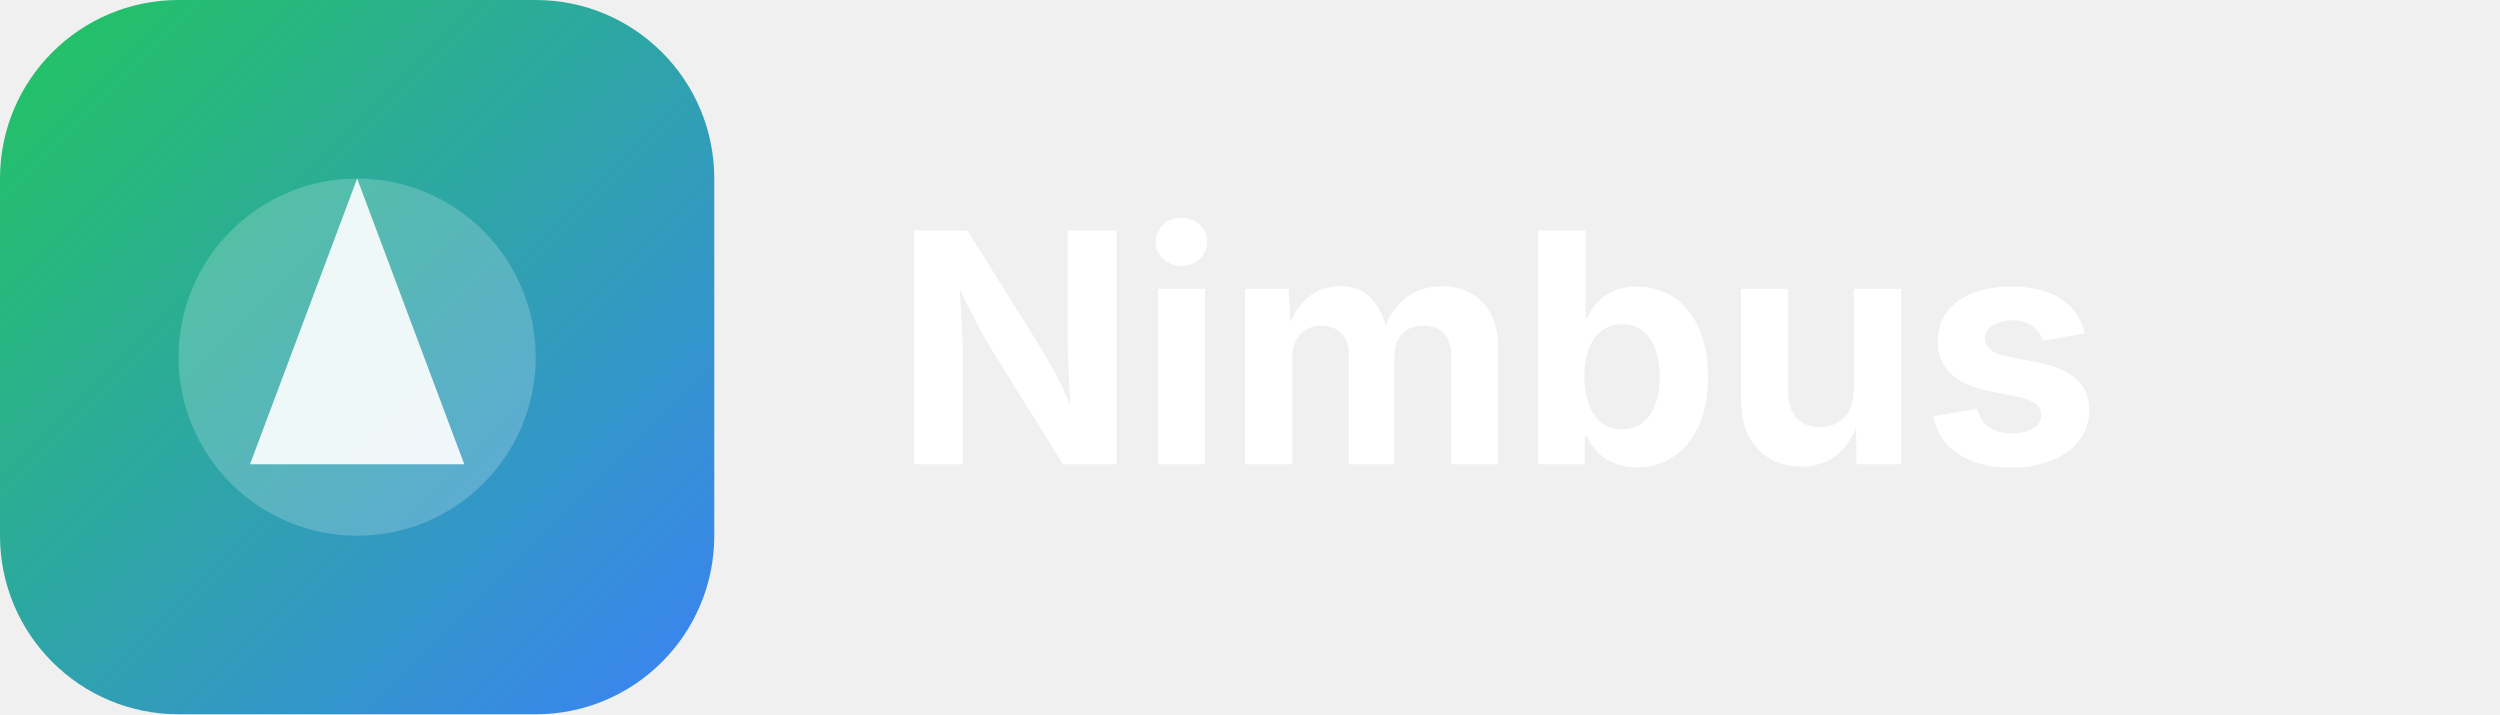
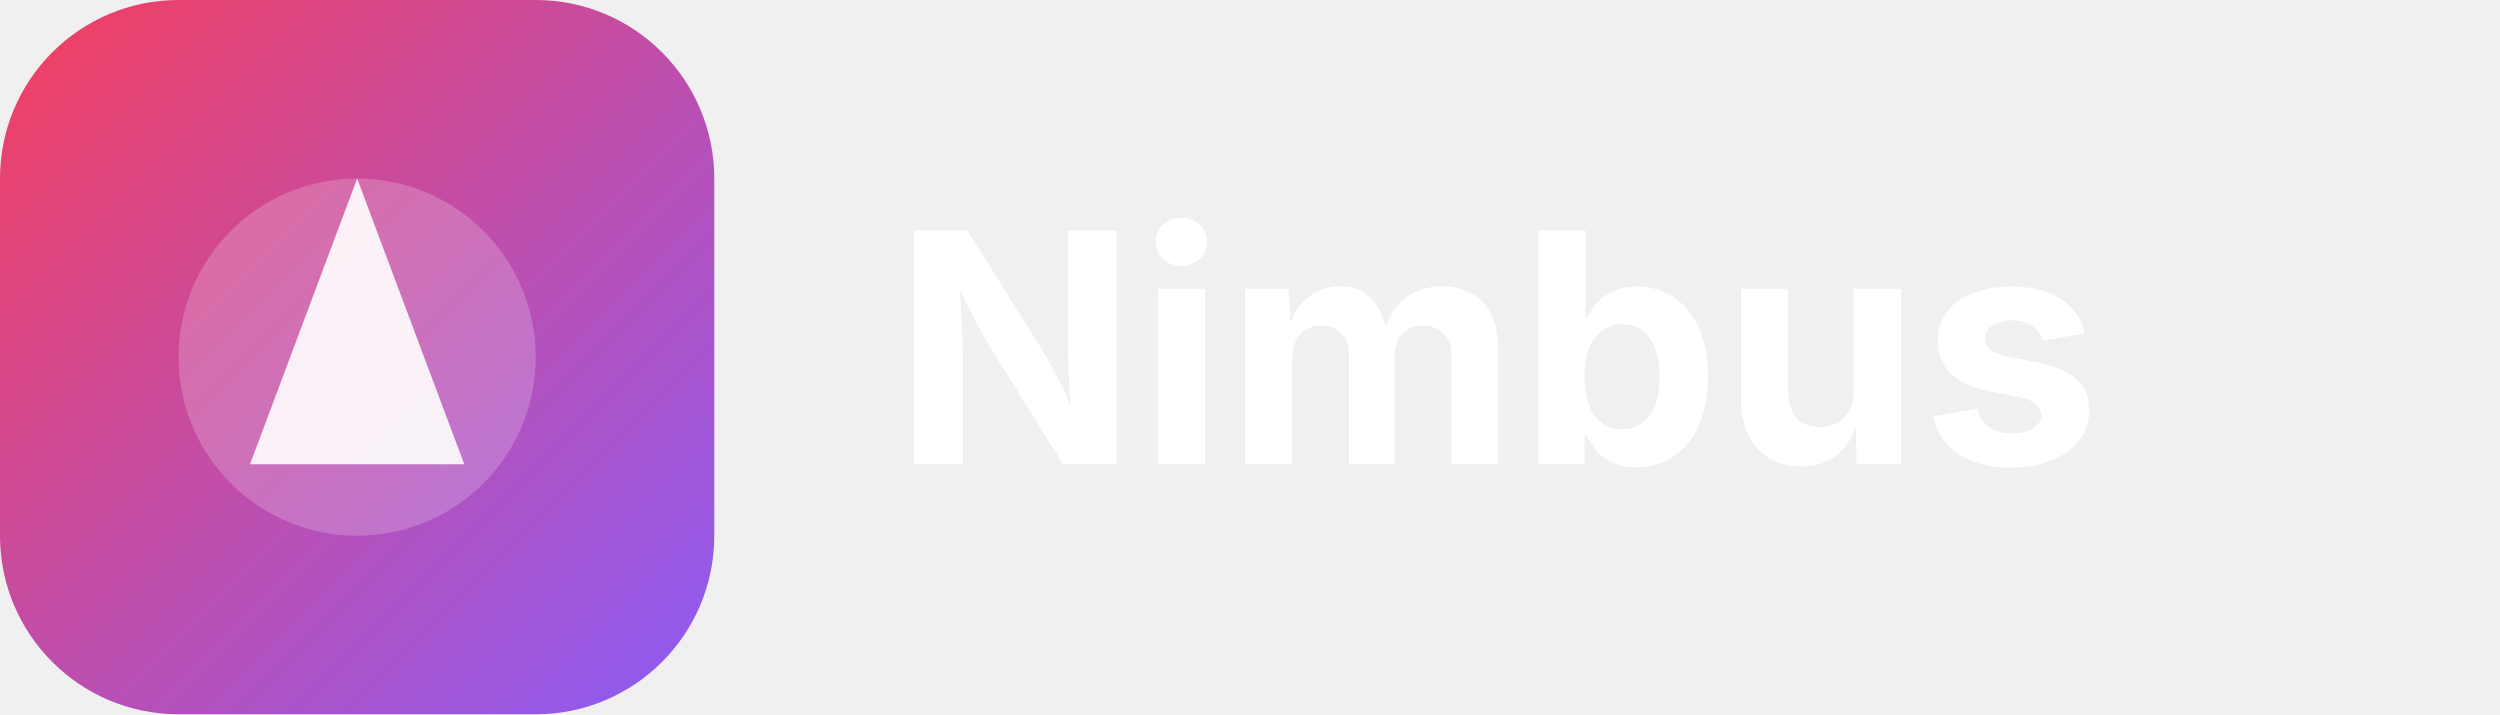
<svg xmlns="http://www.w3.org/2000/svg" width="140" height="40" viewBox="0 0 140 40" role="img" aria-label="Logo">
  <defs>
-     <linearGradient id="g3253" x1="0%" y1="0%" x2="100%" y2="100%">
-       <stop offset="0%" stop-color="#22C55E" />
-       <stop offset="100%" stop-color="#3B82F6" />
+     <linearGradient id="g2021" x1="0%" y1="0%" x2="100%" y2="100%">
+       <stop offset="0%" stop-color="#F43F5E" />
+       <stop offset="100%" stop-color="#8B5CF6" />
    </linearGradient>
  </defs>
  <g>
-     <rect rx="10" width="40" height="40" fill="url(#g3253)" />
+     <rect rx="10" width="40" height="40" fill="url(#g2021)" />
    <circle cx="20" cy="20" r="10" fill="rgba(255,255,255,0.2)" />
    <path d="M14 26 L20 10 L26 26 Z" fill="#fff" opacity="0.9" />
    <text x="50" y="26" font-family="Inter, Poppins, sans-serif" font-size="18" font-weight="700" fill="#ffffff">Nimbus</text>
  </g>
</svg>
